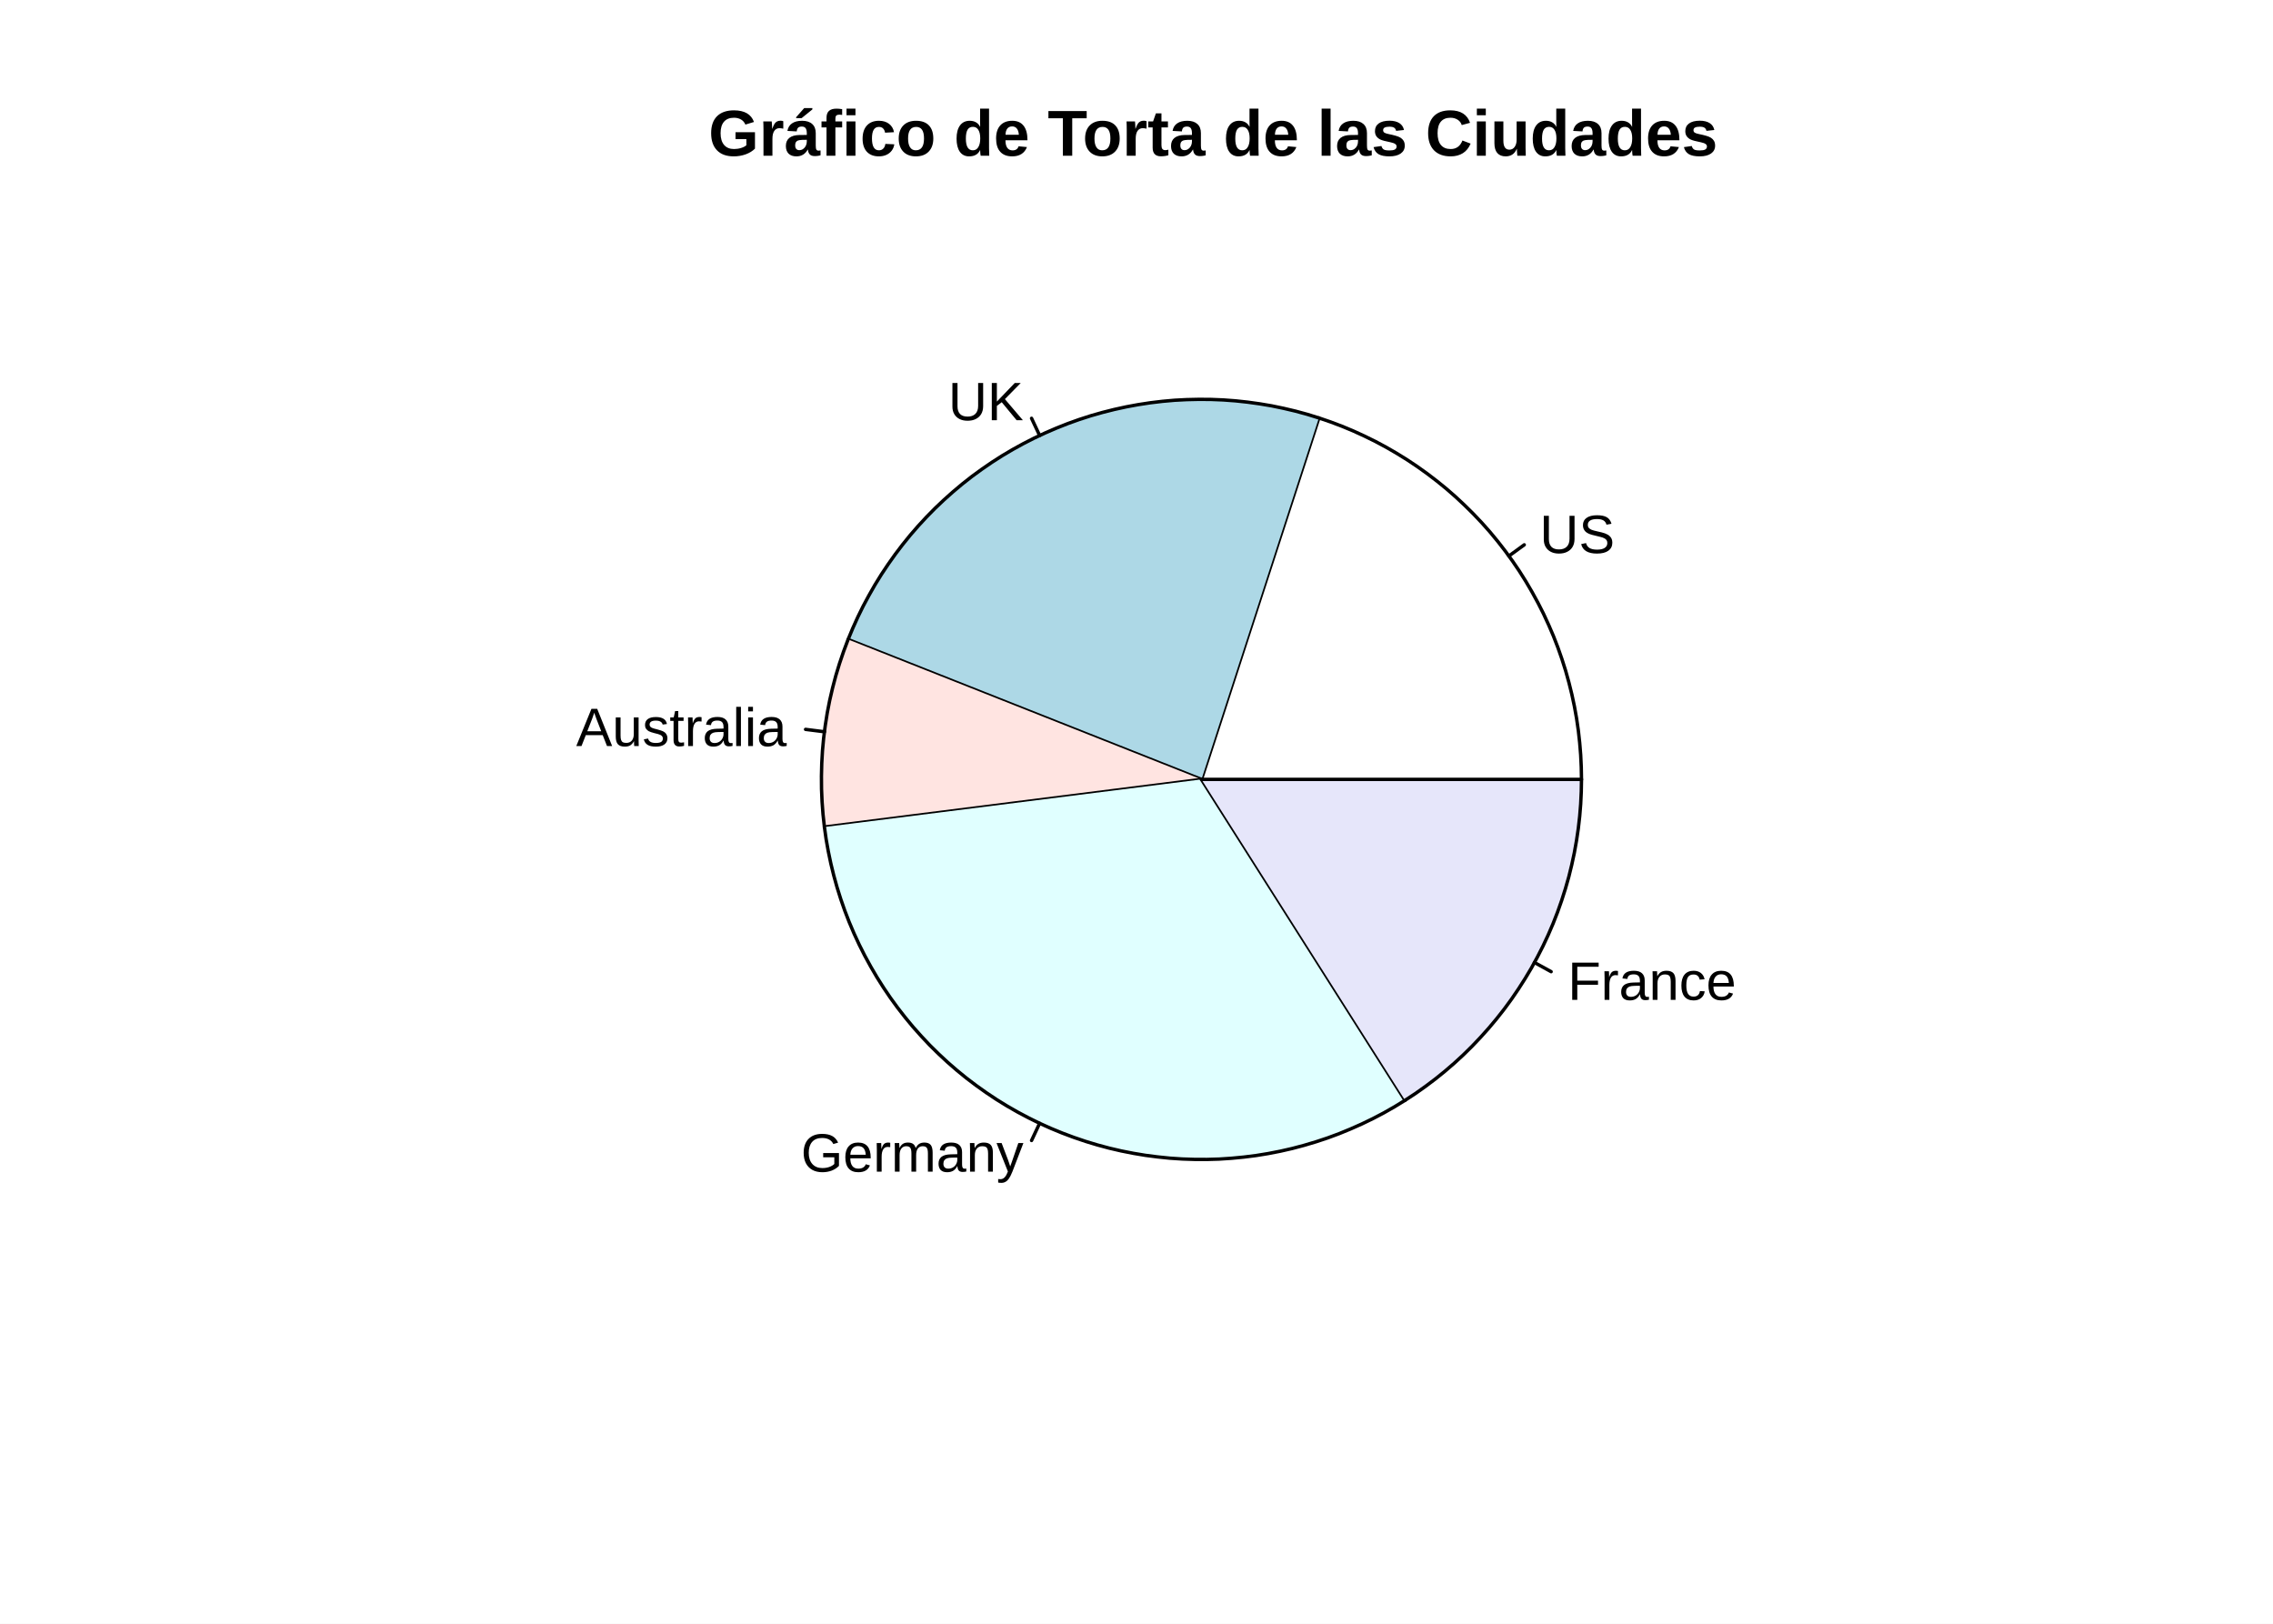
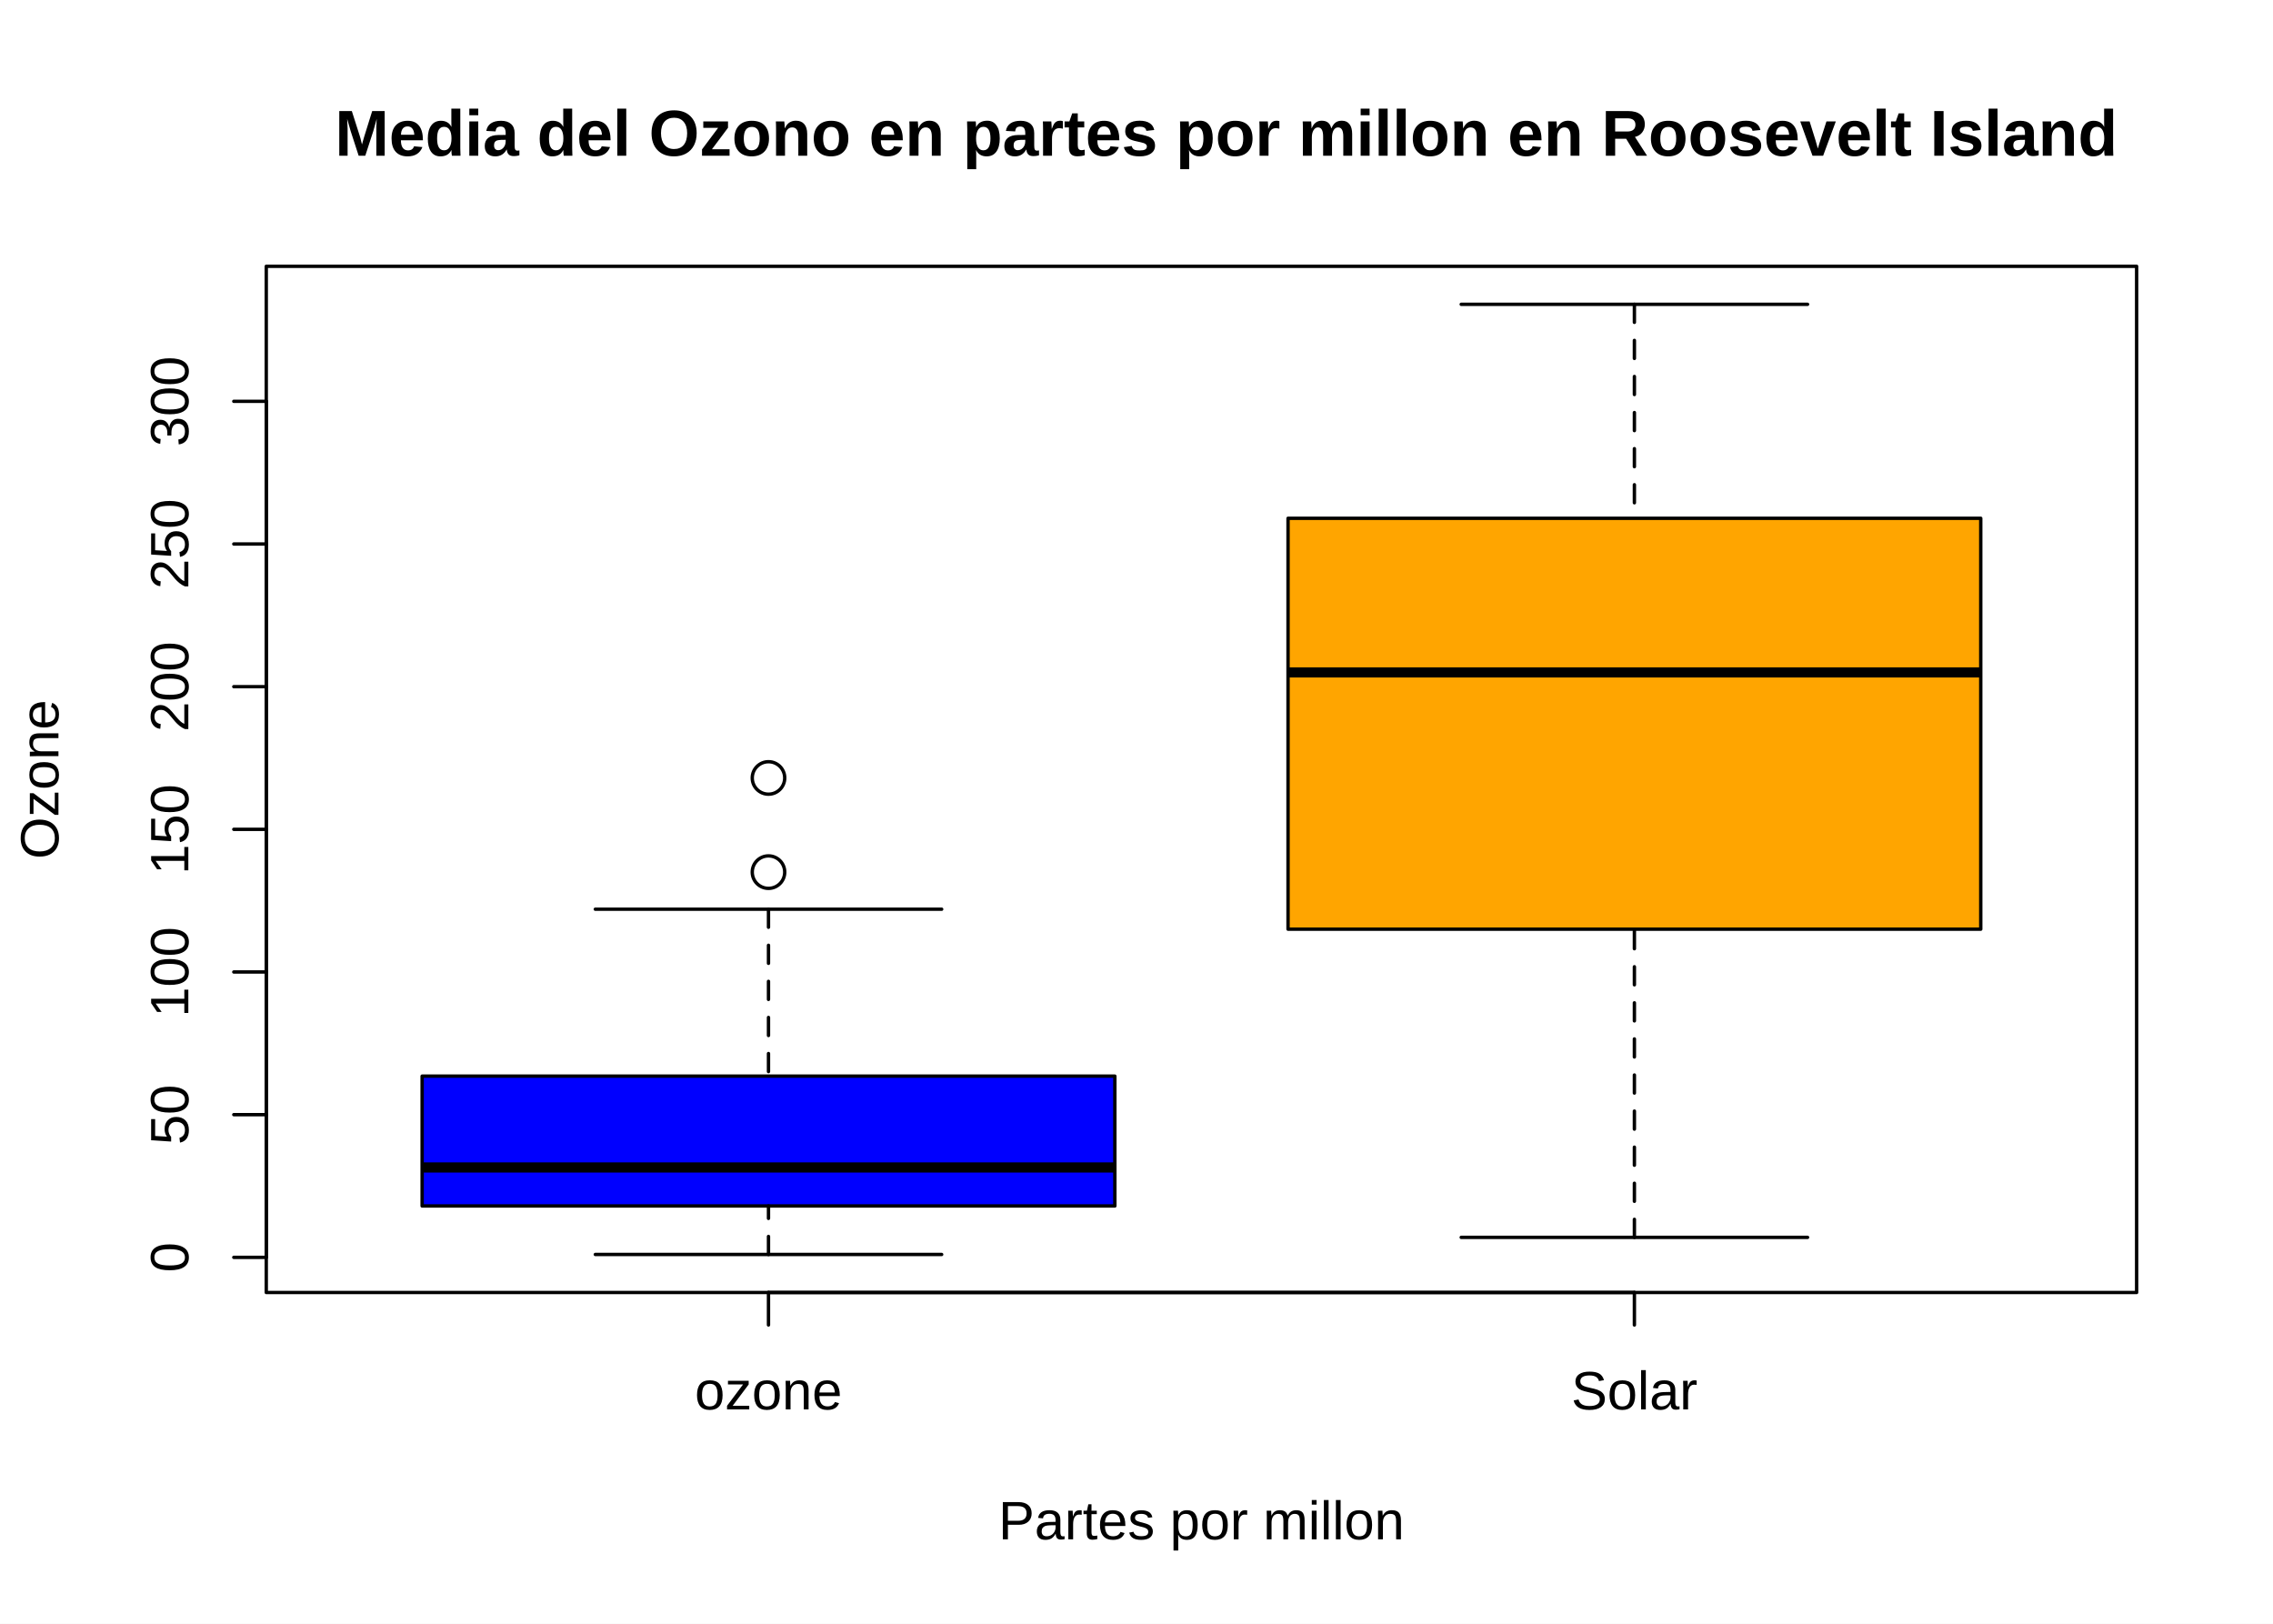
<svg xmlns="http://www.w3.org/2000/svg" viewBox="0 0 504.00 360.00">
  <defs>
    <style type="text/css">
    line, polyline, path, rect, circle {
      fill: none;
      stroke: #000000;
      stroke-linecap: round;
      stroke-linejoin: round;
      stroke-miterlimit: 10.00;
    }
  </style>
  </defs>
  <rect width="100%" height="100%" style="stroke: none; fill: #FFFFFF;" />
  <defs>
    <clipPath id="cpNTkuMDR8NDczLjc2fDI4Ni41Nnw1OS4wNA==">
      <rect x="59.04" y="59.04" width="414.72" height="227.52" />
    </clipPath>
  </defs>
-   <polyline points="350.67,172.80 350.62,170.09 350.49,167.37 350.27,164.67 349.97,161.97 349.58,159.28 349.10,156.61 348.53,153.95 347.88,151.32 347.15,148.70 346.33,146.12 345.43,143.55 344.45,141.02 343.38,138.53 342.24,136.06 341.01,133.64 339.71,131.26 338.34,128.92 336.89,126.62 335.36,124.37 333.77,122.18 332.10,120.03 330.37,117.94 328.57,115.91 326.70,113.94 324.77,112.03 322.79,110.18 320.74,108.39 318.64,106.68 316.48,105.03 314.27,103.45 312.01,101.94 309.70,100.51 307.35,99.15 304.96,97.87 302.52,96.67 300.05,95.54 297.55,94.50 295.01,93.54 292.44,92.66 266.40,172.80 " style="stroke-width: 0.75; fill: #FFFFFF;" clip-path="url(#cpNTkuMDR8NDczLjc2fDI4Ni41Nnw1OS4wNA==)" />
-   <polyline points="334.57,123.27 337.98,120.79 " style="stroke-width: 0.75;" clip-path="url(#cpNTkuMDR8NDczLjc2fDI4Ni41Nnw1OS4wNA==)" />
+   <polyline points="93.60,267.38 247.20,267.38 247.20,238.59 93.60,238.59 " style="stroke-width: 0.75; stroke: none; fill: #0000FF;" clip-path="url(#cpNTkuMDR8NDczLjc2fDI4Ni41Nnw1OS4wNA==)" />
+   <line x1="93.60" y1="258.84" x2="247.20" y2="258.84" style="stroke-width: 2.25; stroke-linecap: butt;" clip-path="url(#cpNTkuMDR8NDczLjc2fDI4Ni41Nnw1OS4wNA==)" />
+   <line x1="170.40" y1="278.13" x2="170.40" y2="267.38" style="stroke-width: 0.75; stroke-dasharray: 4.00,4.00;" clip-path="url(#cpNTkuMDR8NDczLjc2fDI4Ni41Nnw1OS4wNA==)" />
+   <line x1="170.40" y1="201.58" x2="170.40" y2="238.59" style="stroke-width: 0.75; stroke-dasharray: 4.00,4.00;" clip-path="url(#cpNTkuMDR8NDczLjc2fDI4Ni41Nnw1OS4wNA==)" />
+   <line x1="132.00" y1="278.13" x2="208.80" y2="278.13" style="stroke-width: 0.75;" clip-path="url(#cpNTkuMDR8NDczLjc2fDI4Ni41Nnw1OS4wNA==)" />
+   <line x1="132.00" y1="201.58" x2="208.80" y2="201.58" style="stroke-width: 0.75;" clip-path="url(#cpNTkuMDR8NDczLjc2fDI4Ni41Nnw1OS4wNA==)" />
+   <polyline points="93.60,267.38 247.20,267.38 247.20,238.59 93.60,238.59 93.60,267.38 " style="stroke-width: 0.75;" clip-path="url(#cpNTkuMDR8NDczLjc2fDI4Ni41Nnw1OS4wNA==)" />
+   <circle cx="170.40" cy="193.36" r="2.70pt" style="stroke-width: 0.75;" clip-path="url(#cpNTkuMDR8NDczLjc2fDI4Ni41Nnw1OS4wNA==)" />
+   <circle cx="170.40" cy="172.48" r="2.70pt" style="stroke-width: 0.75;" clip-path="url(#cpNTkuMDR8NDczLjc2fDI4Ni41Nnw1OS4wNA==)" />
+   <polyline points="285.60,206.01 439.20,206.01 439.20,114.91 285.60,114.91 " style="stroke-width: 0.75; stroke: none; fill: #FFA500;" clip-path="url(#cpNTkuMDR8NDczLjc2fDI4Ni41Nnw1OS4wNA==)" />
+   <line x1="285.60" y1="149.08" x2="439.20" y2="149.08" style="stroke-width: 2.25; stroke-linecap: butt;" clip-path="url(#cpNTkuMDR8NDczLjc2fDI4Ni41Nnw1OS4wNA==)" />
+   <line x1="362.40" y1="274.34" x2="362.40" y2="206.01" style="stroke-width: 0.75; stroke-dasharray: 4.00,4.00;" clip-path="url(#cpNTkuMDR8NDczLjc2fDI4Ni41Nnw1OS4wNA==)" />
+   <line x1="362.40" y1="67.47" x2="362.40" y2="114.91" style="stroke-width: 0.75; stroke-dasharray: 4.00,4.00;" clip-path="url(#cpNTkuMDR8NDczLjc2fDI4Ni41Nnw1OS4wNA==)" />
+   <line x1="324.00" y1="274.34" x2="400.80" y2="274.34" style="stroke-width: 0.75;" clip-path="url(#cpNTkuMDR8NDczLjc2fDI4Ni41Nnw1OS4wNA==)" />
+   <line x1="324.00" y1="67.47" x2="400.80" y2="67.47" style="stroke-width: 0.75;" clip-path="url(#cpNTkuMDR8NDczLjc2fDI4Ni41Nnw1OS4wNA==)" />
+   <polyline points="285.60,206.01 439.20,206.01 439.20,114.91 285.60,114.91 285.60,206.01 " style="stroke-width: 0.75;" clip-path="url(#cpNTkuMDR8NDczLjc2fDI4Ni41Nnw1OS4wNA==)" />
  <defs>
    <clipPath id="cpMHw1MDR8MzYwfDA=">
      <rect x="0.00" y="0.00" width="504.00" height="360.00" />
    </clipPath>
  </defs>
+   <line x1="170.40" y1="286.56" x2="362.40" y2="286.56" style="stroke-width: 0.75;" clip-path="url(#cpMHw1MDR8MzYwfDA=)" />
+   <line x1="170.40" y1="286.56" x2="170.40" y2="293.76" style="stroke-width: 0.75;" clip-path="url(#cpMHw1MDR8MzYwfDA=)" />
+   <line x1="362.40" y1="286.56" x2="362.40" y2="293.76" style="stroke-width: 0.75;" clip-path="url(#cpMHw1MDR8MzYwfDA=)" />
  <g clip-path="url(#cpMHw1MDR8MzYwfDA=)">
-     <text x="341.39" y="122.61" style="font-size: 12.00px; font-family: Arial;" textLength="16.67px" lengthAdjust="spacingAndGlyphs">US</text>
-   </g>
-   <defs>
-     <clipPath id="cpNTkuMDR8NDczLjc2fDI4Ni41Nnw1OS4wNA==">
-       <rect x="59.04" y="59.04" width="414.72" height="227.52" />
-     </clipPath>
-   </defs>
-   <polyline points="292.44,92.66 289.86,91.86 287.25,91.15 284.62,90.53 281.97,89.98 279.30,89.53 276.63,89.16 273.94,88.87 271.24,88.67 268.54,88.56 265.84,88.54 263.13,88.60 260.43,88.74 257.74,88.98 255.06,89.30 252.38,89.71 249.73,90.20 247.08,90.78 244.46,91.44 241.86,92.18 239.29,93.01 236.75,93.92 234.23,94.92 231.75,95.99 229.30,97.14 226.89,98.37 224.53,99.67 222.20,101.05 219.92,102.51 217.69,104.04 215.51,105.63 213.38,107.30 211.31,109.04 209.29,110.84 207.33,112.70 205.44,114.62 203.60,116.61 201.83,118.65 200.13,120.75 198.49,122.91 196.93,125.11 195.43,127.36 194.01,129.66 192.67,132.01 191.39,134.39 190.20,136.82 189.09,139.28 188.05,141.78 266.40,172.80 " style="stroke-width: 0.75; fill: #ADD8E6;" clip-path="url(#cpNTkuMDR8NDczLjc2fDI4Ni41Nnw1OS4wNA==)" />
-   <polyline points="230.52,96.55 228.73,92.74 " style="stroke-width: 0.75;" clip-path="url(#cpNTkuMDR8NDczLjc2fDI4Ni41Nnw1OS4wNA==)" />
-   <defs>
-     <clipPath id="cpMHw1MDR8MzYwfDA=">
-       <rect x="0.00" y="0.00" width="504.00" height="360.00" />
-     </clipPath>
-   </defs>
-   <g clip-path="url(#cpMHw1MDR8MzYwfDA=)">
-     <text x="210.26" y="93.16" style="font-size: 12.00px; font-family: Arial;" textLength="16.67px" lengthAdjust="spacingAndGlyphs">UK</text>
-   </g>
-   <defs>
-     <clipPath id="cpNTkuMDR8NDczLjc2fDI4Ni41Nnw1OS4wNA==">
-       <rect x="59.04" y="59.04" width="414.72" height="227.52" />
-     </clipPath>
-   </defs>
-   <polyline points="188.05,141.78 187.06,144.42 186.15,147.10 185.33,149.80 184.61,152.53 183.97,155.28 183.43,158.05 182.99,160.84 182.63,163.64 182.37,166.45 182.21,169.27 182.14,172.09 182.16,174.92 182.28,177.74 182.49,180.55 182.80,183.36 266.40,172.80 " style="stroke-width: 0.75; fill: #FFE4E1;" clip-path="url(#cpNTkuMDR8NDczLjc2fDI4Ni41Nnw1OS4wNA==)" />
-   <polyline points="182.80,162.24 178.62,161.71 " style="stroke-width: 0.75;" clip-path="url(#cpNTkuMDR8NDczLjc2fDI4Ni41Nnw1OS4wNA==)" />
-   <defs>
-     <clipPath id="cpMHw1MDR8MzYwfDA=">
-       <rect x="0.00" y="0.00" width="504.00" height="360.00" />
-     </clipPath>
-   </defs>
-   <g clip-path="url(#cpMHw1MDR8MzYwfDA=)">
-     <text x="127.75" y="165.41" style="font-size: 12.00px; font-family: Arial;" textLength="46.69px" lengthAdjust="spacingAndGlyphs">Australia</text>
-   </g>
-   <defs>
-     <clipPath id="cpNTkuMDR8NDczLjc2fDI4Ni41Nnw1OS4wNA==">
-       <rect x="59.04" y="59.04" width="414.72" height="227.52" />
-     </clipPath>
-   </defs>
-   <polyline points="182.80,183.36 183.18,186.07 183.66,188.76 184.22,191.43 184.87,194.09 185.60,196.72 186.42,199.33 187.32,201.91 188.30,204.45 189.37,206.97 190.52,209.45 191.75,211.89 193.06,214.29 194.44,216.65 195.90,218.96 197.43,221.22 199.04,223.43 200.72,225.59 202.46,227.69 204.28,229.73 206.15,231.72 208.10,233.64 210.10,235.50 212.16,237.29 214.28,239.02 216.46,240.67 218.68,242.25 220.96,243.77 223.28,245.20 225.65,246.56 228.07,247.84 230.52,249.05 233.01,250.17 235.54,251.21 238.10,252.17 240.69,253.05 243.30,253.84 245.94,254.55 248.60,255.17 251.28,255.70 253.98,256.15 256.69,256.50 259.41,256.78 262.13,256.96 264.86,257.05 267.60,257.06 270.33,256.98 273.05,256.80 275.77,256.54 278.48,256.20 281.18,255.76 283.86,255.24 286.53,254.63 289.17,253.93 291.79,253.15 294.38,252.29 296.94,251.34 299.47,250.30 301.97,249.19 304.43,248.00 306.85,246.73 309.22,245.38 311.55,243.95 266.40,172.80 " style="stroke-width: 0.75; fill: #E0FFFF;" clip-path="url(#cpNTkuMDR8NDczLjc2fDI4Ni41Nnw1OS4wNA==)" />
-   <polyline points="230.52,249.05 228.73,252.86 " style="stroke-width: 0.75;" clip-path="url(#cpNTkuMDR8NDczLjc2fDI4Ni41Nnw1OS4wNA==)" />
-   <defs>
-     <clipPath id="cpMHw1MDR8MzYwfDA=">
-       <rect x="0.00" y="0.00" width="504.00" height="360.00" />
-     </clipPath>
-   </defs>
-   <g clip-path="url(#cpMHw1MDR8MzYwfDA=)">
-     <text x="177.59" y="259.77" style="font-size: 12.00px; font-family: Arial;" textLength="49.35px" lengthAdjust="spacingAndGlyphs">Germany</text>
-   </g>
-   <defs>
-     <clipPath id="cpNTkuMDR8NDczLjc2fDI4Ni41Nnw1OS4wNA==">
-       <rect x="59.04" y="59.04" width="414.72" height="227.52" />
-     </clipPath>
-   </defs>
-   <polyline points="311.55,243.95 313.84,242.45 316.07,240.87 318.25,239.23 320.38,237.51 322.45,235.73 324.46,233.88 326.41,231.96 328.29,229.98 330.11,227.95 331.87,225.85 333.56,223.70 335.17,221.50 336.71,219.24 338.18,216.94 339.58,214.59 340.89,212.19 342.13,209.76 343.29,207.28 344.37,204.77 345.36,202.23 346.27,199.65 347.10,197.05 347.85,194.42 348.50,191.77 349.08,189.09 349.56,186.40 349.96,183.70 350.27,180.99 350.49,178.26 350.62,175.53 350.67,172.80 266.40,172.80 " style="stroke-width: 0.75; fill: #E6E6FA;" clip-path="url(#cpNTkuMDR8NDczLjc2fDI4Ni41Nnw1OS4wNA==)" />
-   <polyline points="340.24,213.40 343.94,215.43 " style="stroke-width: 0.75;" clip-path="url(#cpNTkuMDR8NDczLjc2fDI4Ni41Nnw1OS4wNA==)" />
-   <defs>
-     <clipPath id="cpMHw1MDR8MzYwfDA=">
-       <rect x="0.00" y="0.00" width="504.00" height="360.00" />
-     </clipPath>
-   </defs>
-   <g clip-path="url(#cpMHw1MDR8MzYwfDA=)">
-     <text x="347.63" y="221.68" style="font-size: 12.00px; font-family: Arial;" textLength="37.35px" lengthAdjust="spacingAndGlyphs">France</text>
+     <text x="154.05" y="312.48" style="font-size: 12.00px; font-family: Arial;" textLength="32.70px" lengthAdjust="spacingAndGlyphs">ozone</text>
  </g>
  <g clip-path="url(#cpMHw1MDR8MzYwfDA=)">
-     <text x="157.09" y="34.53" style="font-size: 14.40px; font-weight: bold; font-family: Arial;" textLength="218.61px" lengthAdjust="spacingAndGlyphs">Gráfico de Torta de las Ciudades</text>
+     <text x="348.39" y="312.48" style="font-size: 12.00px; font-family: Arial;" textLength="28.01px" lengthAdjust="spacingAndGlyphs">Solar</text>
  </g>
+   <line x1="59.04" y1="278.77" x2="59.04" y2="88.98" style="stroke-width: 0.75;" clip-path="url(#cpMHw1MDR8MzYwfDA=)" />
+   <line x1="59.04" y1="278.77" x2="51.84" y2="278.77" style="stroke-width: 0.75;" clip-path="url(#cpMHw1MDR8MzYwfDA=)" />
+   <line x1="59.04" y1="247.13" x2="51.84" y2="247.13" style="stroke-width: 0.75;" clip-path="url(#cpMHw1MDR8MzYwfDA=)" />
+   <line x1="59.04" y1="215.50" x2="51.84" y2="215.50" style="stroke-width: 0.75;" clip-path="url(#cpMHw1MDR8MzYwfDA=)" />
+   <line x1="59.04" y1="183.87" x2="51.84" y2="183.87" style="stroke-width: 0.75;" clip-path="url(#cpMHw1MDR8MzYwfDA=)" />
+   <line x1="59.04" y1="152.24" x2="51.84" y2="152.24" style="stroke-width: 0.75;" clip-path="url(#cpMHw1MDR8MzYwfDA=)" />
+   <line x1="59.04" y1="120.61" x2="51.84" y2="120.61" style="stroke-width: 0.75;" clip-path="url(#cpMHw1MDR8MzYwfDA=)" />
+   <line x1="59.04" y1="88.98" x2="51.84" y2="88.98" style="stroke-width: 0.75;" clip-path="url(#cpMHw1MDR8MzYwfDA=)" />
+   <g clip-path="url(#cpMHw1MDR8MzYwfDA=)">
+     <text transform="translate(41.76,282.10) rotate(-90)" style="font-size: 12.00px; font-family: Arial;" textLength="6.67px" lengthAdjust="spacingAndGlyphs">0</text>
+   </g>
+   <g clip-path="url(#cpMHw1MDR8MzYwfDA=)">
+     <text transform="translate(41.76,253.81) rotate(-90)" style="font-size: 12.00px; font-family: Arial;" textLength="13.35px" lengthAdjust="spacingAndGlyphs">50</text>
+   </g>
+   <g clip-path="url(#cpMHw1MDR8MzYwfDA=)">
+     <text transform="translate(41.76,225.51) rotate(-90)" style="font-size: 12.00px; font-family: Arial;" textLength="20.02px" lengthAdjust="spacingAndGlyphs">100</text>
+   </g>
+   <g clip-path="url(#cpMHw1MDR8MzYwfDA=)">
+     <text transform="translate(41.76,193.88) rotate(-90)" style="font-size: 12.00px; font-family: Arial;" textLength="20.02px" lengthAdjust="spacingAndGlyphs">150</text>
+   </g>
+   <g clip-path="url(#cpMHw1MDR8MzYwfDA=)">
+     <text transform="translate(41.76,162.25) rotate(-90)" style="font-size: 12.00px; font-family: Arial;" textLength="20.02px" lengthAdjust="spacingAndGlyphs">200</text>
+   </g>
+   <g clip-path="url(#cpMHw1MDR8MzYwfDA=)">
+     <text transform="translate(41.76,130.62) rotate(-90)" style="font-size: 12.00px; font-family: Arial;" textLength="20.02px" lengthAdjust="spacingAndGlyphs">250</text>
+   </g>
+   <g clip-path="url(#cpMHw1MDR8MzYwfDA=)">
+     <text transform="translate(41.76,98.99) rotate(-90)" style="font-size: 12.00px; font-family: Arial;" textLength="20.02px" lengthAdjust="spacingAndGlyphs">300</text>
+   </g>
+   <g clip-path="url(#cpMHw1MDR8MzYwfDA=)">
+     <text x="74.26" y="34.53" style="font-size: 14.40px; font-weight: bold; font-family: Arial;" textLength="384.29px" lengthAdjust="spacingAndGlyphs">Media del Ozono en partes por millon en Roosevelt Island</text>
+   </g>
+   <g clip-path="url(#cpMHw1MDR8MzYwfDA=)">
+     <text x="221.38" y="341.28" style="font-size: 12.00px; font-family: Arial;" textLength="90.04px" lengthAdjust="spacingAndGlyphs">Partes por millon</text>
+   </g>
+   <g clip-path="url(#cpMHw1MDR8MzYwfDA=)">
+     <text transform="translate(12.96,190.48) rotate(-90)" style="font-size: 12.00px; font-family: Arial;" textLength="35.36px" lengthAdjust="spacingAndGlyphs">Ozone</text>
+   </g>
+   <polyline points="59.04,286.56 473.76,286.56 473.76,59.04 59.04,59.04 59.04,286.56 " style="stroke-width: 0.75;" clip-path="url(#cpMHw1MDR8MzYwfDA=)" />
</svg>
